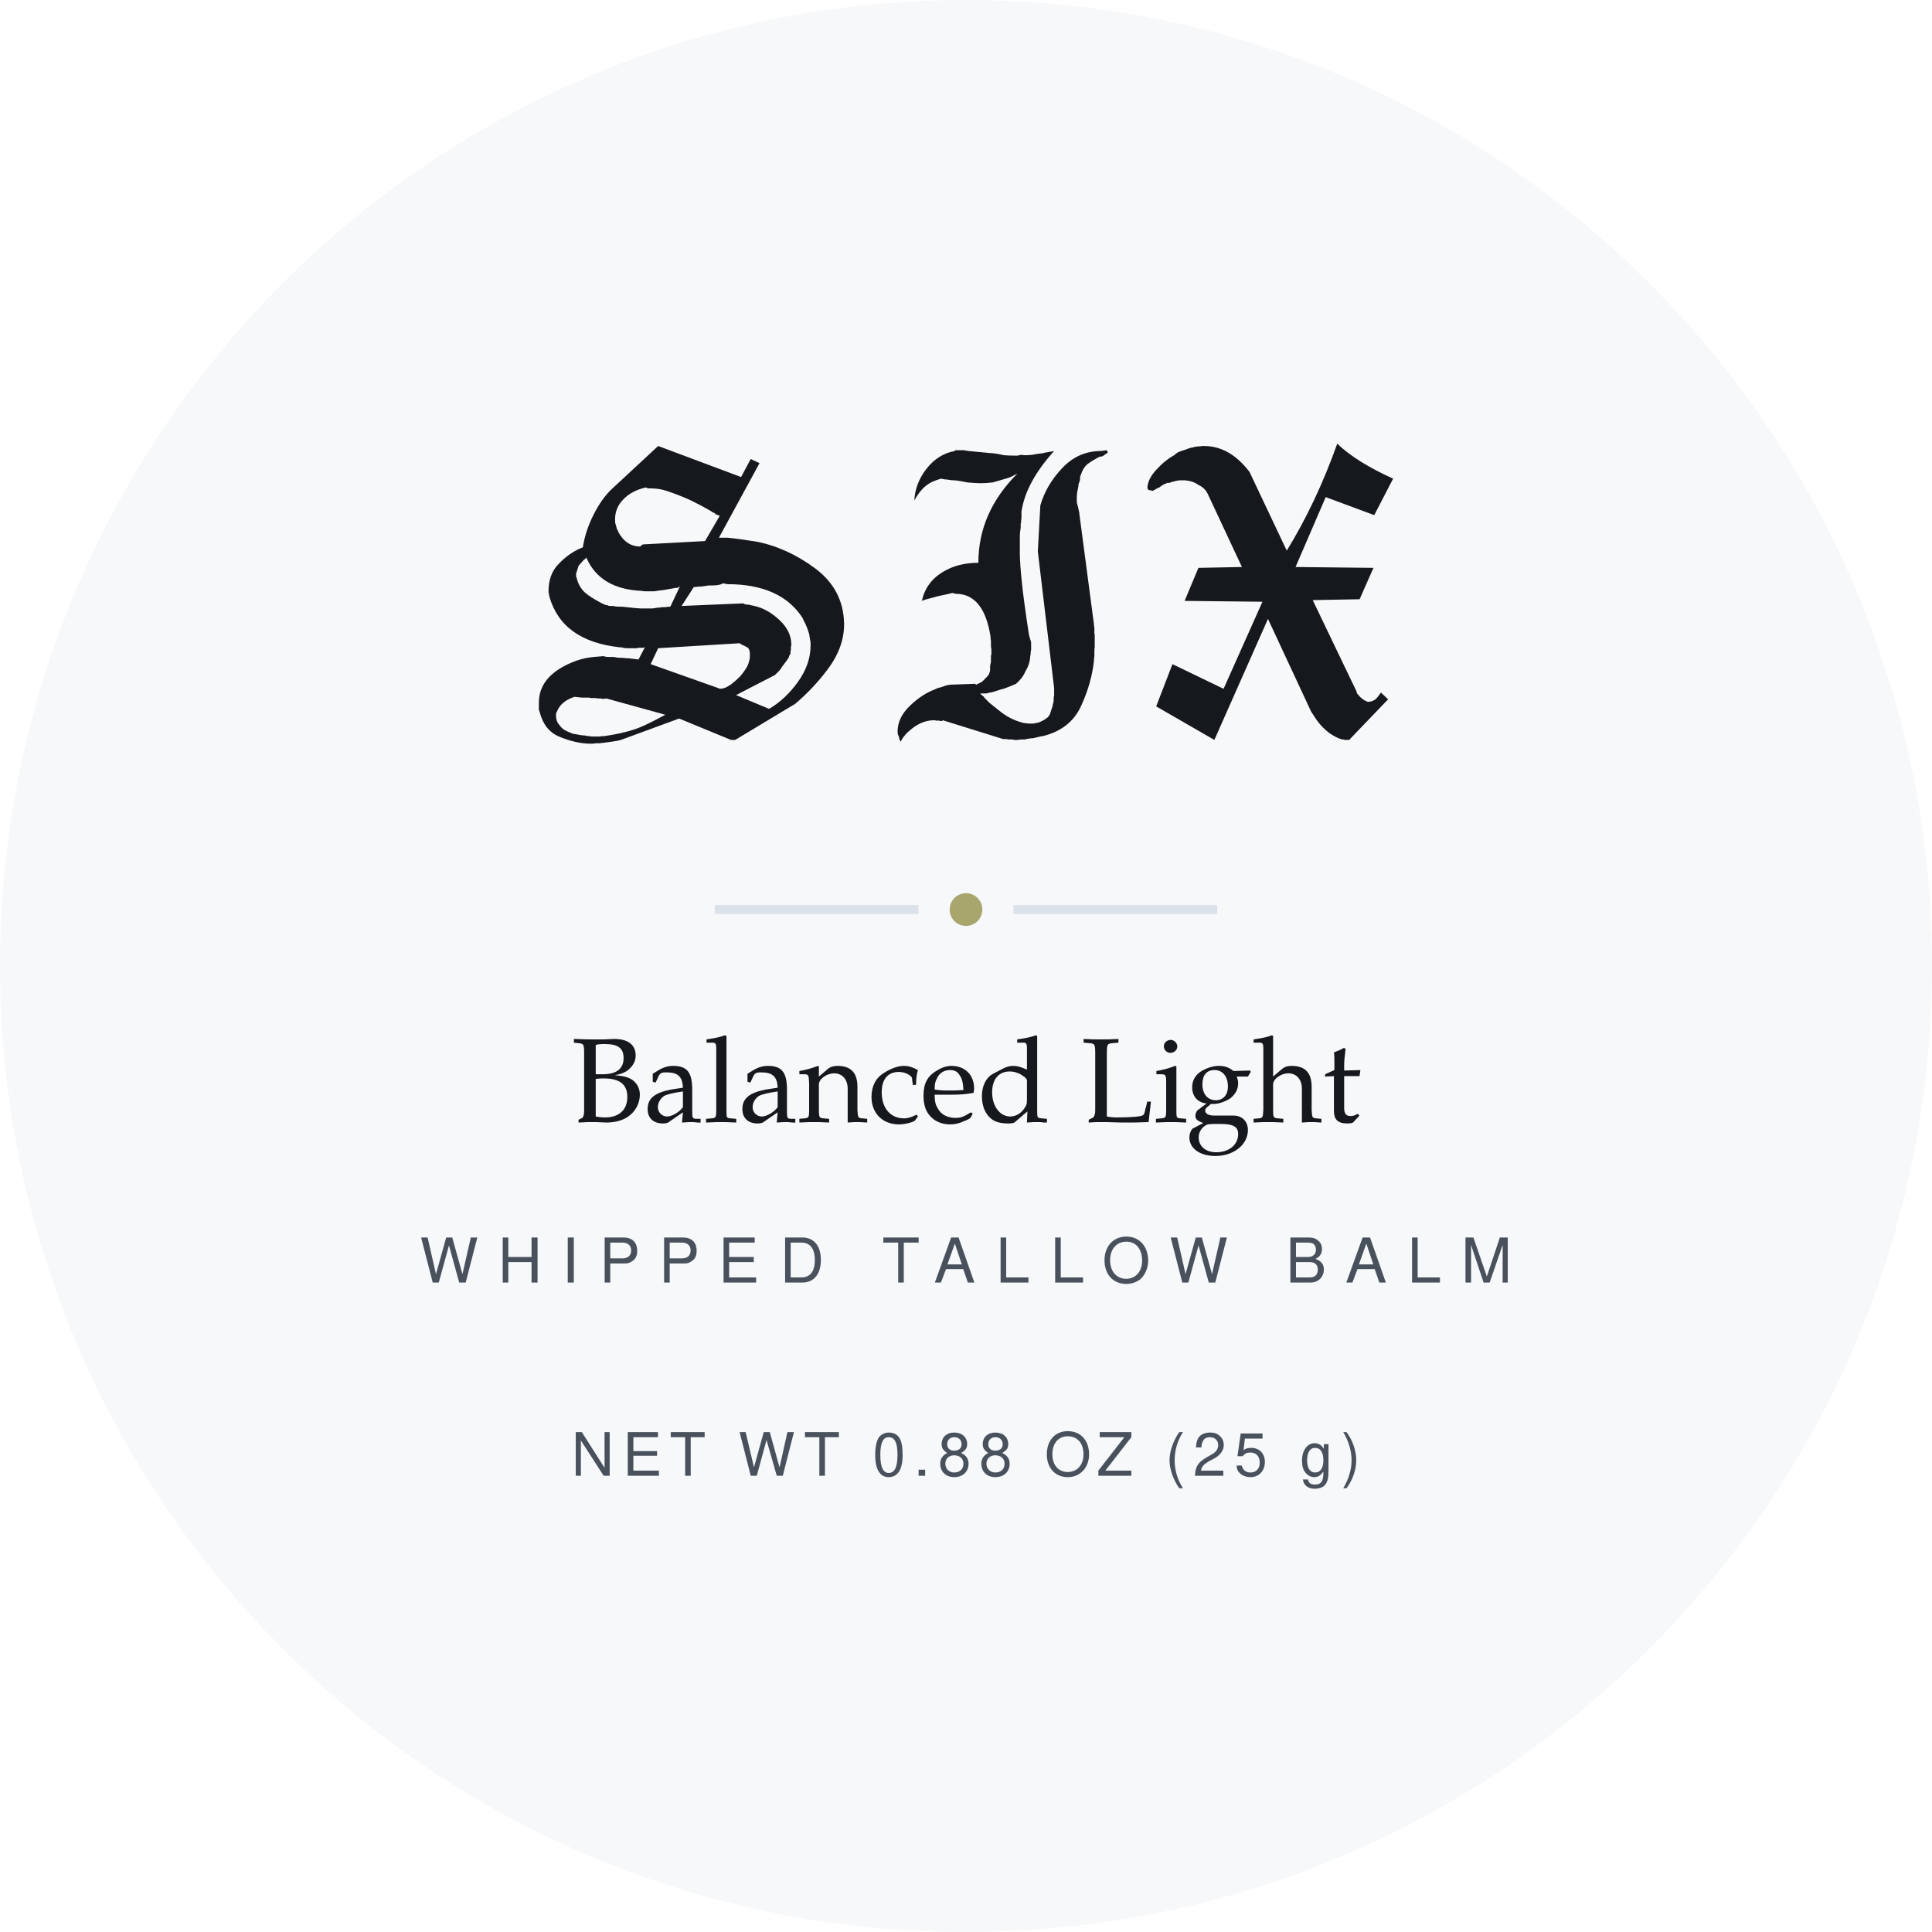
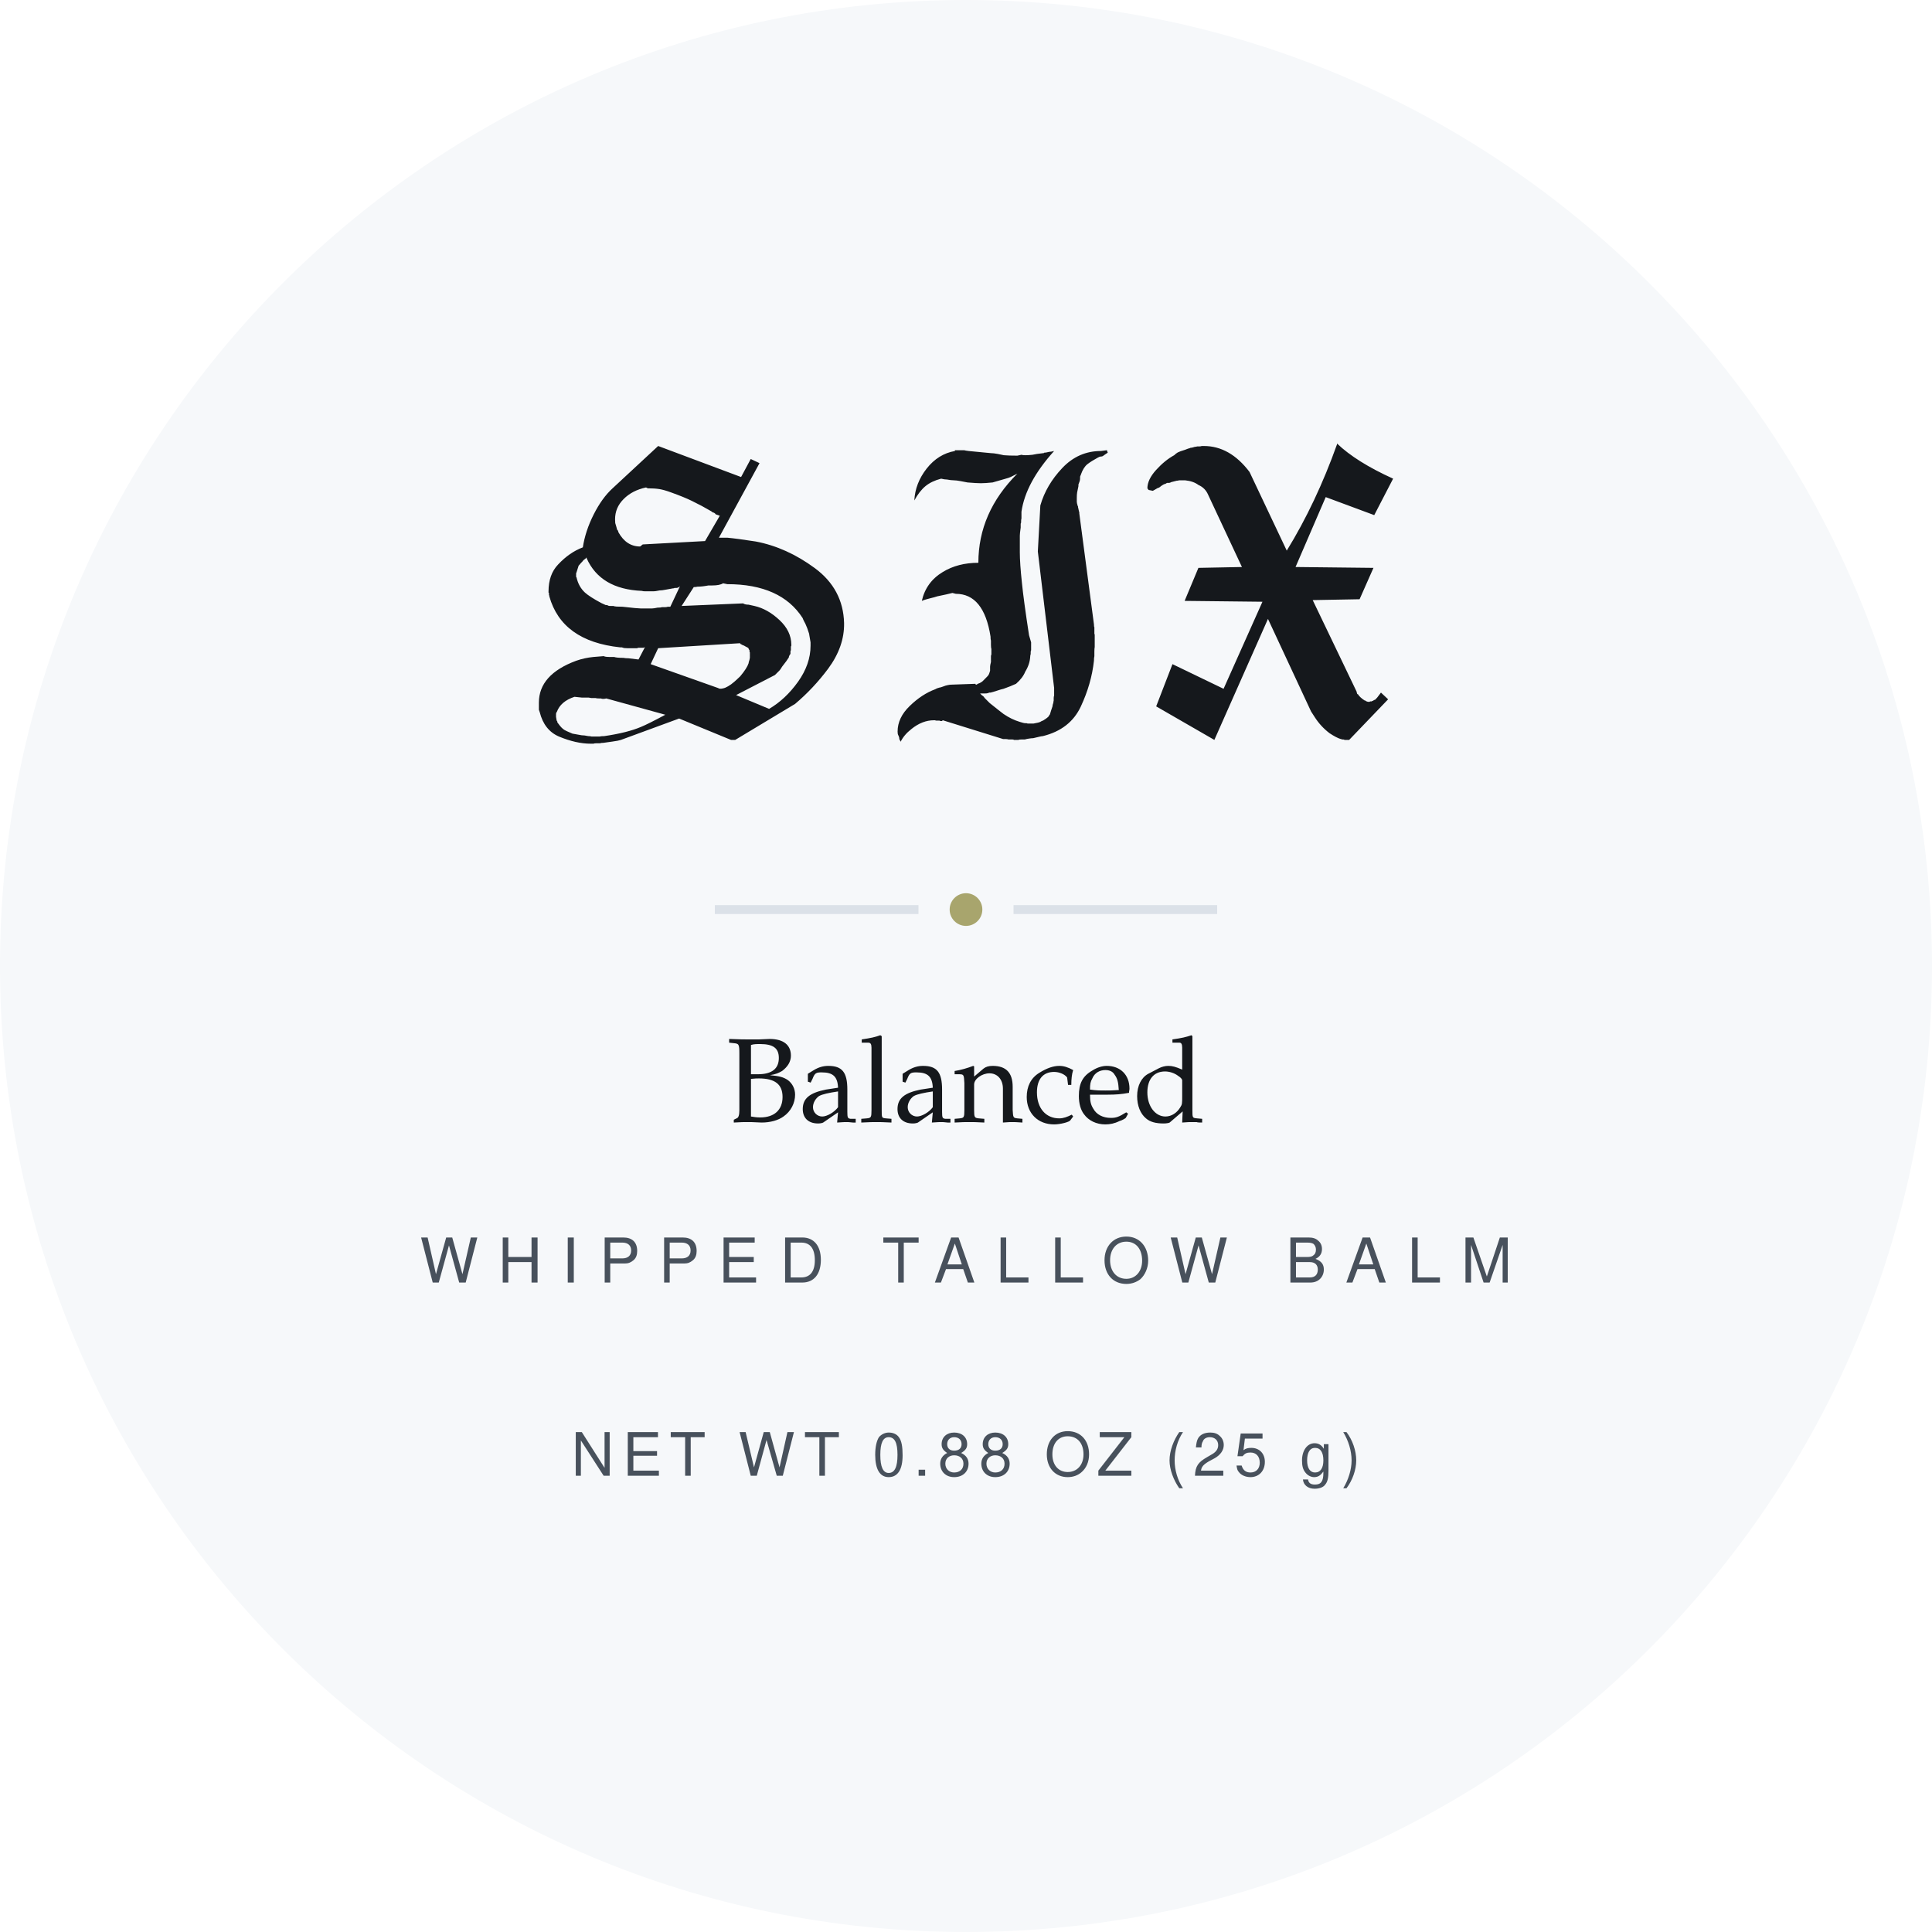
<svg xmlns="http://www.w3.org/2000/svg" width="65.0mm" height="65.0mm" viewBox="0 0 65.0 65.0">
  <circle cx="32.5" cy="32.5" r="32.5" fill="#f6f8fa" />
  <g transform="translate(0 14.341)">
    <g transform="translate(17.550 0.000) scale(0.28998)">
      <path d="M15.84 2.29 25.46 5.89 26.58 3.8 27.6 4.28 22.89 12.93H23.86Q24.97 13.03 27.16 13.37Q30.75 14.05 34.03 16.47Q37.31 18.9 37.41 22.84Q37.46 25.56 35.56 28.13Q33.86 30.41 31.73 32.21L24.78 36.39H24.29L18.27 33.91L11.52 36.39Q11.23 36.49 10.55 36.58L9.48 36.73Q9.24 36.73 9.09 36.78H8.7Q8.41 36.78 8.36 36.83H8.02Q6.32 36.83 4.33 36Q2.63 35.27 2.1 33.18Q2.05 33.04 2 32.89V32.07Q2 28.81 6.32 27.21Q7.29 26.87 8.31 26.77L9.53 26.67Q9.67 26.77 10.31 26.77H10.74Q11.03 26.87 11.81 26.87Q12.01 26.92 12.39 26.92L13.56 27.06L14.34 25.56Q14.29 25.7 14.05 25.7H13.51Q13.46 25.75 13.37 25.75H12.25Q12.01 25.75 11.88 25.73Q11.76 25.7 11.62 25.65Q11.47 25.65 11.42 25.65Q4.67 24.93 3.21 19.73V19.63Q3.17 19.63 3.17 19.58V19.34Q3.12 19.34 3.12 19.29V19.15Q3.12 17.2 4.23 16.04Q5.55 14.63 7.1 14.05Q7.39 12.15 8.36 10.23Q9.33 8.31 10.55 7.2ZM6.13 31.39Q4.53 31.92 4.09 33.13Q3.99 33.23 3.99 33.43V33.72Q3.99 33.77 4.04 34.01Q4.04 34.06 4.06 34.13Q4.09 34.2 4.14 34.25Q4.14 34.3 4.14 34.35Q4.23 34.49 4.45 34.76Q4.67 35.03 4.87 35.17Q5.06 35.32 5.89 35.66Q6.23 35.71 6.95 35.85Q7.25 35.85 7.73 35.95Q7.97 35.95 8.12 36H9.04Q9.19 35.95 9.58 35.95Q12.25 35.56 13.85 34.88Q14.68 34.54 16.67 33.47L9.82 31.58Q9.67 31.63 9.43 31.63Q9.33 31.63 9.19 31.58Q9.04 31.58 8.99 31.58Q8.7 31.58 8.56 31.53H8.07Q8.02 31.53 7.78 31.48H7ZM23.37 18.22Q22.98 18.47 22.11 18.47H21.67Q20.94 18.61 20.41 18.61Q20.21 18.66 19.97 18.66L18.56 20.85L25.7 20.55Q25.9 20.7 26.33 20.7Q26.33 20.7 27.01 20.85Q28.52 21.19 29.9 22.47Q31.29 23.76 31.29 25.36V25.46Q31.24 25.51 31.24 25.61V25.99Q31.19 26.04 31.19 26.14V26.38Q31.19 26.43 31.14 26.48Q31.09 26.53 31.05 26.63Q31 26.72 31 26.82Q30.8 27.16 30.22 27.89Q30.17 27.99 30.05 28.16Q29.93 28.33 29.88 28.37Q29.83 28.42 29.39 28.86L24.88 31.19L28.71 32.79Q30.61 31.68 32.07 29.64Q33.52 27.6 33.52 25.46V25.07Q33.47 24.78 33.38 24.25Q33.38 24.1 33.28 23.86Q33.13 23.37 32.99 23.08Q32.94 22.93 32.79 22.67Q32.65 22.4 32.6 22.25Q30.07 18.32 23.86 18.32ZM25.36 25.17 15.84 25.75 14.97 27.6 22.79 30.37Q22.98 30.51 23.37 30.41Q23.61 30.37 23.95 30.17Q24.29 29.98 24.68 29.64Q24.78 29.54 25 29.35Q25.22 29.15 25.36 29.01Q26.14 28.08 26.33 27.5Q26.33 27.4 26.43 27.11Q26.43 27.06 26.48 26.87V26.24Q26.43 26.19 26.43 26.04V25.95Q26.38 25.95 26.36 25.87Q26.33 25.8 26.31 25.75Q26.29 25.7 25.9 25.51Q25.85 25.46 25.7 25.41Q25.56 25.36 25.53 25.34Q25.51 25.31 25.46 25.27H25.36ZM7.54 15.21Q7.44 15.36 7.15 15.55Q7.15 15.6 6.86 15.89Q6.86 15.89 6.76 16.01Q6.66 16.13 6.61 16.18Q6.37 16.91 6.37 16.94Q6.37 16.96 6.32 17.06V17.45Q6.32 17.49 6.37 17.54Q6.61 18.61 7.34 19.29Q7.88 19.78 9.24 20.51Q9.43 20.6 9.77 20.75Q9.87 20.75 9.92 20.75Q10.01 20.8 10.06 20.82Q10.11 20.85 10.31 20.85H10.65Q10.69 20.89 11.01 20.92Q11.33 20.94 11.71 20.94Q13.46 21.14 13.85 21.14H15.11Q15.31 21.14 15.79 21.04H15.89Q16.13 21.04 16.28 20.99H16.62Q16.81 20.99 16.96 20.94H17.25L18.37 18.56Q18.17 18.76 17.93 18.76H17.74Q17.69 18.81 17.54 18.81Q16.81 18.95 16.77 18.95Q16.28 19.05 15.99 19.05Q15.5 19.15 15.31 19.15H14.34Q14.09 19.15 13.95 19.1Q9.14 18.9 7.54 15.31ZM14.43 7.1Q12.83 7.44 11.84 8.44Q10.84 9.43 10.84 10.79Q10.84 11.08 10.86 11.23Q10.89 11.37 10.99 11.67Q10.99 11.71 11.08 12.01Q11.18 12.05 11.23 12.3Q12.15 13.95 13.75 13.95L14.05 13.71L21.28 13.32L22.98 10.4Q23.08 10.4 22.5 10.21Q22.5 10.16 22.4 10.09Q22.3 10.01 22.23 10.01Q22.16 10.01 22.01 9.87Q21.48 9.58 20.89 9.24L19.73 8.65Q18.85 8.22 17.35 7.68Q16.57 7.39 15.99 7.29Q15.41 7.2 14.63 7.2Z M50.27 2.78H51.34Q51.63 2.87 52.89 2.97L54.45 3.12Q54.74 3.12 55.23 3.21Q55.71 3.31 55.95 3.36Q56.49 3.41 57.51 3.41L57.99 3.31Q58.29 3.41 59.26 3.31Q59.69 3.21 60.52 3.12H60.57L60.62 3.07Q60.81 3.07 61.2 2.97Q61.39 2.97 61.78 2.87Q58.48 6.52 57.99 9.92V10.69Q57.95 10.84 57.95 10.99V11.18Q57.9 11.23 57.9 11.37V11.76Q57.8 12.44 57.8 12.69V14.63Q57.8 15.89 58.04 18.13Q58.24 20.17 58.87 24.25L59.11 25.07V25.99Q59.06 26.04 59.06 26.24V26.43Q59.01 26.58 59.01 26.67Q58.97 27.6 58.43 28.47Q58.14 29.2 57.36 29.88Q56.73 30.17 55.91 30.46Q55.66 30.51 55.15 30.68Q54.64 30.85 54.4 30.9Q54.35 30.9 54.25 30.9Q54.16 30.95 54.06 30.97Q53.96 31 53.77 31H53.19L53.43 31.24Q53.57 31.29 53.72 31.53L54.3 32.11Q55.57 33.13 55.91 33.38Q56.83 34.01 57.8 34.3Q58.29 34.45 58.38 34.45Q58.48 34.45 58.58 34.45Q58.67 34.49 58.72 34.49H59.4Q59.45 34.49 59.84 34.4Q59.89 34.4 60.18 34.3Q60.23 34.25 60.35 34.2Q60.47 34.15 60.52 34.13Q60.57 34.11 60.67 34.03Q60.76 33.96 60.81 33.94Q60.86 33.91 60.98 33.81Q61.1 33.72 61.13 33.67Q61.15 33.62 61.22 33.52Q61.3 33.43 61.3 33.4Q61.3 33.38 61.44 32.94L61.59 32.5Q61.59 32.36 61.69 32.07Q61.69 31.97 61.73 31.82V31.53Q61.73 31.39 61.78 31.24V30.37L59.89 14.53L60.18 9.19Q60.86 6.81 62.73 4.84Q64.6 2.87 67.22 2.87L67.9 2.78L68 3.07Q67.9 3.12 67.81 3.19Q67.71 3.26 67.64 3.31Q67.56 3.36 67.47 3.43Q67.37 3.51 67.25 3.51Q67.13 3.51 67.03 3.55Q66.93 3.6 66.83 3.65Q66.11 4.04 65.64 4.4Q65.18 4.77 64.89 5.59Q64.89 5.64 64.84 5.72Q64.79 5.79 64.79 5.93V6.08Q64.79 6.18 64.75 6.35Q64.7 6.52 64.6 6.76V6.95Q64.55 7.2 64.45 7.68Q64.41 7.93 64.41 8.31V8.75Q64.41 8.9 64.5 9.19Q64.5 9.24 64.55 9.29V9.38Q64.55 9.43 64.58 9.5Q64.6 9.58 64.65 9.82Q64.65 9.87 64.7 9.97V10.11L66.4 22.98Q66.4 23.27 66.45 23.32V24.05Q66.45 24.1 66.49 24.2V25.61Q66.45 25.8 66.45 26.14V26.67Q66.4 26.87 66.4 27.21Q66.11 29.88 64.87 32.53Q63.63 35.17 60.47 35.95Q60.33 35.95 59.94 36.05L59.35 36.19Q59.16 36.19 58.84 36.24Q58.53 36.29 58.38 36.34H57.99Q57.7 36.34 57.65 36.39H57.12Q57.07 36.34 56.93 36.34H56.49Q56.34 36.29 56.15 36.29H55.86L48.86 34.11L48.77 34.2H48.62Q48.57 34.2 48.47 34.15H48.09Q48.04 34.15 47.94 34.11H47.84Q46.48 34.11 45.22 35.13Q44.35 35.81 43.96 36.63V36.53Q43.91 36.49 43.86 36.39Q43.81 36.29 43.81 36.19V36.15Q43.76 35.95 43.69 35.83Q43.62 35.71 43.62 35.42Q43.62 33.81 45.03 32.45Q46.43 31.09 47.99 30.51Q48.13 30.41 48.47 30.32Q48.57 30.32 48.89 30.2Q49.2 30.07 49.45 30.03Q49.69 29.98 49.83 29.98L52.65 29.88Q52.65 29.98 52.75 29.98Q52.8 29.98 52.85 29.93Q52.89 29.88 53.19 29.78Q53.23 29.73 53.33 29.69Q53.43 29.64 53.5 29.56Q53.57 29.49 53.84 29.22Q54.11 28.96 54.18 28.84Q54.25 28.71 54.35 28.37V27.89Q54.35 27.74 54.45 27.35V26.67Q54.45 26.58 54.5 26.48V25.85Q54.45 25.7 54.45 25.36V24.88Q54.4 24.73 54.4 24.39Q53.62 19.44 50.37 19.44L49.98 19.34Q49.4 19.49 48.23 19.73Q47.94 19.83 47.36 19.97Q47.21 20.02 46.92 20.09Q46.63 20.17 46.43 20.26Q46.92 18.08 48.86 16.91Q50.61 15.84 52.99 15.84Q52.99 10.01 57.51 5.5Q57.41 5.55 57.17 5.67Q56.93 5.79 56.73 5.89Q56.54 5.98 56.1 6.1Q55.66 6.23 54.64 6.52Q53.77 6.61 53.28 6.61Q52.8 6.61 51.73 6.52Q51.49 6.47 50.95 6.37Q50.42 6.27 50.13 6.27Q49.83 6.27 49.35 6.18Q49.06 6.18 48.67 6.08Q47.55 6.37 46.85 6.95Q46.14 7.54 45.56 8.61Q45.66 6.61 46.99 4.91Q48.33 3.21 50.27 2.87Z M94.6 2Q96.83 4.14 101.11 6.08L98.92 10.31L93.29 8.22L89.79 16.33L98.83 16.43L97.22 20.07L91.78 20.17L96.88 30.8Q96.88 30.95 96.93 30.95V31Q96.93 31.09 97.03 31.09Q97.22 31.43 97.81 31.82Q97.85 31.82 97.9 31.82Q97.9 31.87 97.98 31.9Q98.05 31.92 98.19 31.97H98.39L98.44 31.92H98.63L98.68 31.87H98.73Q98.83 31.82 98.9 31.77Q98.97 31.73 99.02 31.73L99.26 31.48L99.7 30.9L100.53 31.68L96.01 36.39H95.47Q95.43 36.34 95.33 36.34H95.18Q95.13 36.29 95.04 36.29Q94.55 36.15 93.73 35.61Q92.71 34.83 92.03 33.77Q91.88 33.52 91.59 33.09L86.59 22.35L80.37 36.39L73.62 32.5L75.51 27.6L81.44 30.46L85.95 20.36L76.92 20.26L78.52 16.43L83.57 16.33L79.64 7.93Q79.3 7.15 78.52 6.81Q77.94 6.37 76.97 6.27H76.29Q76.14 6.32 76 6.32L75.41 6.47Q75.37 6.47 75.29 6.52Q75.22 6.57 75.07 6.57H74.88Q74.83 6.61 74.73 6.66Q74.64 6.71 74.59 6.71Q74.54 6.71 74.47 6.76Q74.39 6.81 74.35 6.83Q74.3 6.86 74.2 6.93Q74.1 7 74.01 7.08Q73.91 7.15 73.86 7.15Q73.81 7.15 73.74 7.2Q73.67 7.25 73.62 7.27Q73.57 7.29 73.45 7.37Q73.33 7.44 73.23 7.49L72.74 7.39L72.6 7.2Q72.6 6.18 73.62 5.06Q74.64 3.94 75.71 3.36Q75.9 3.17 76.12 3.04Q76.34 2.92 76.97 2.73Q77.11 2.68 77.36 2.58Q77.45 2.58 77.53 2.53Q77.6 2.49 77.7 2.49Q77.79 2.49 78.09 2.39Q78.23 2.39 78.38 2.34H78.62Q78.77 2.34 78.91 2.29H79.15Q82.17 2.29 84.45 5.3L88.77 14.43Q92.17 8.9 94.6 2.1Z" fill="#15181c" />
    </g>
    <line x1="24.05" y1="16.26" x2="30.90" y2="16.26" stroke="#dbe1e8" stroke-width="0.3" />
    <line x1="34.10" y1="16.26" x2="40.95" y2="16.26" stroke="#dbe1e8" stroke-width="0.3" />
    <circle cx="32.5" cy="16.26" r="0.55" fill="#a8a56d" />
-     <text x="32.50" y="23.41" font-family="Palatino, Georgia, serif" font-size="4.03" fill="#15181c" text-anchor="middle">Balanced Light</text>
+     <text x="32.50" y="23.41" font-family="Palatino, Georgia, serif" font-size="4.03" fill="#15181c" text-anchor="middle">Balanced</text>
    <text x="32.50" y="28.81" font-family="Helvetica, Arial, sans-serif" font-size="2.08" fill="#48515c" text-anchor="middle" letter-spacing="0.682">WHIPPED TALLOW BALM</text>
    <text x="32.50" y="35.31" font-family="Helvetica, Arial, sans-serif" font-size="2.02" fill="#48515c" text-anchor="middle" letter-spacing="0.260">NET WT 0.88 OZ (25 g)</text>
  </g>
</svg>
